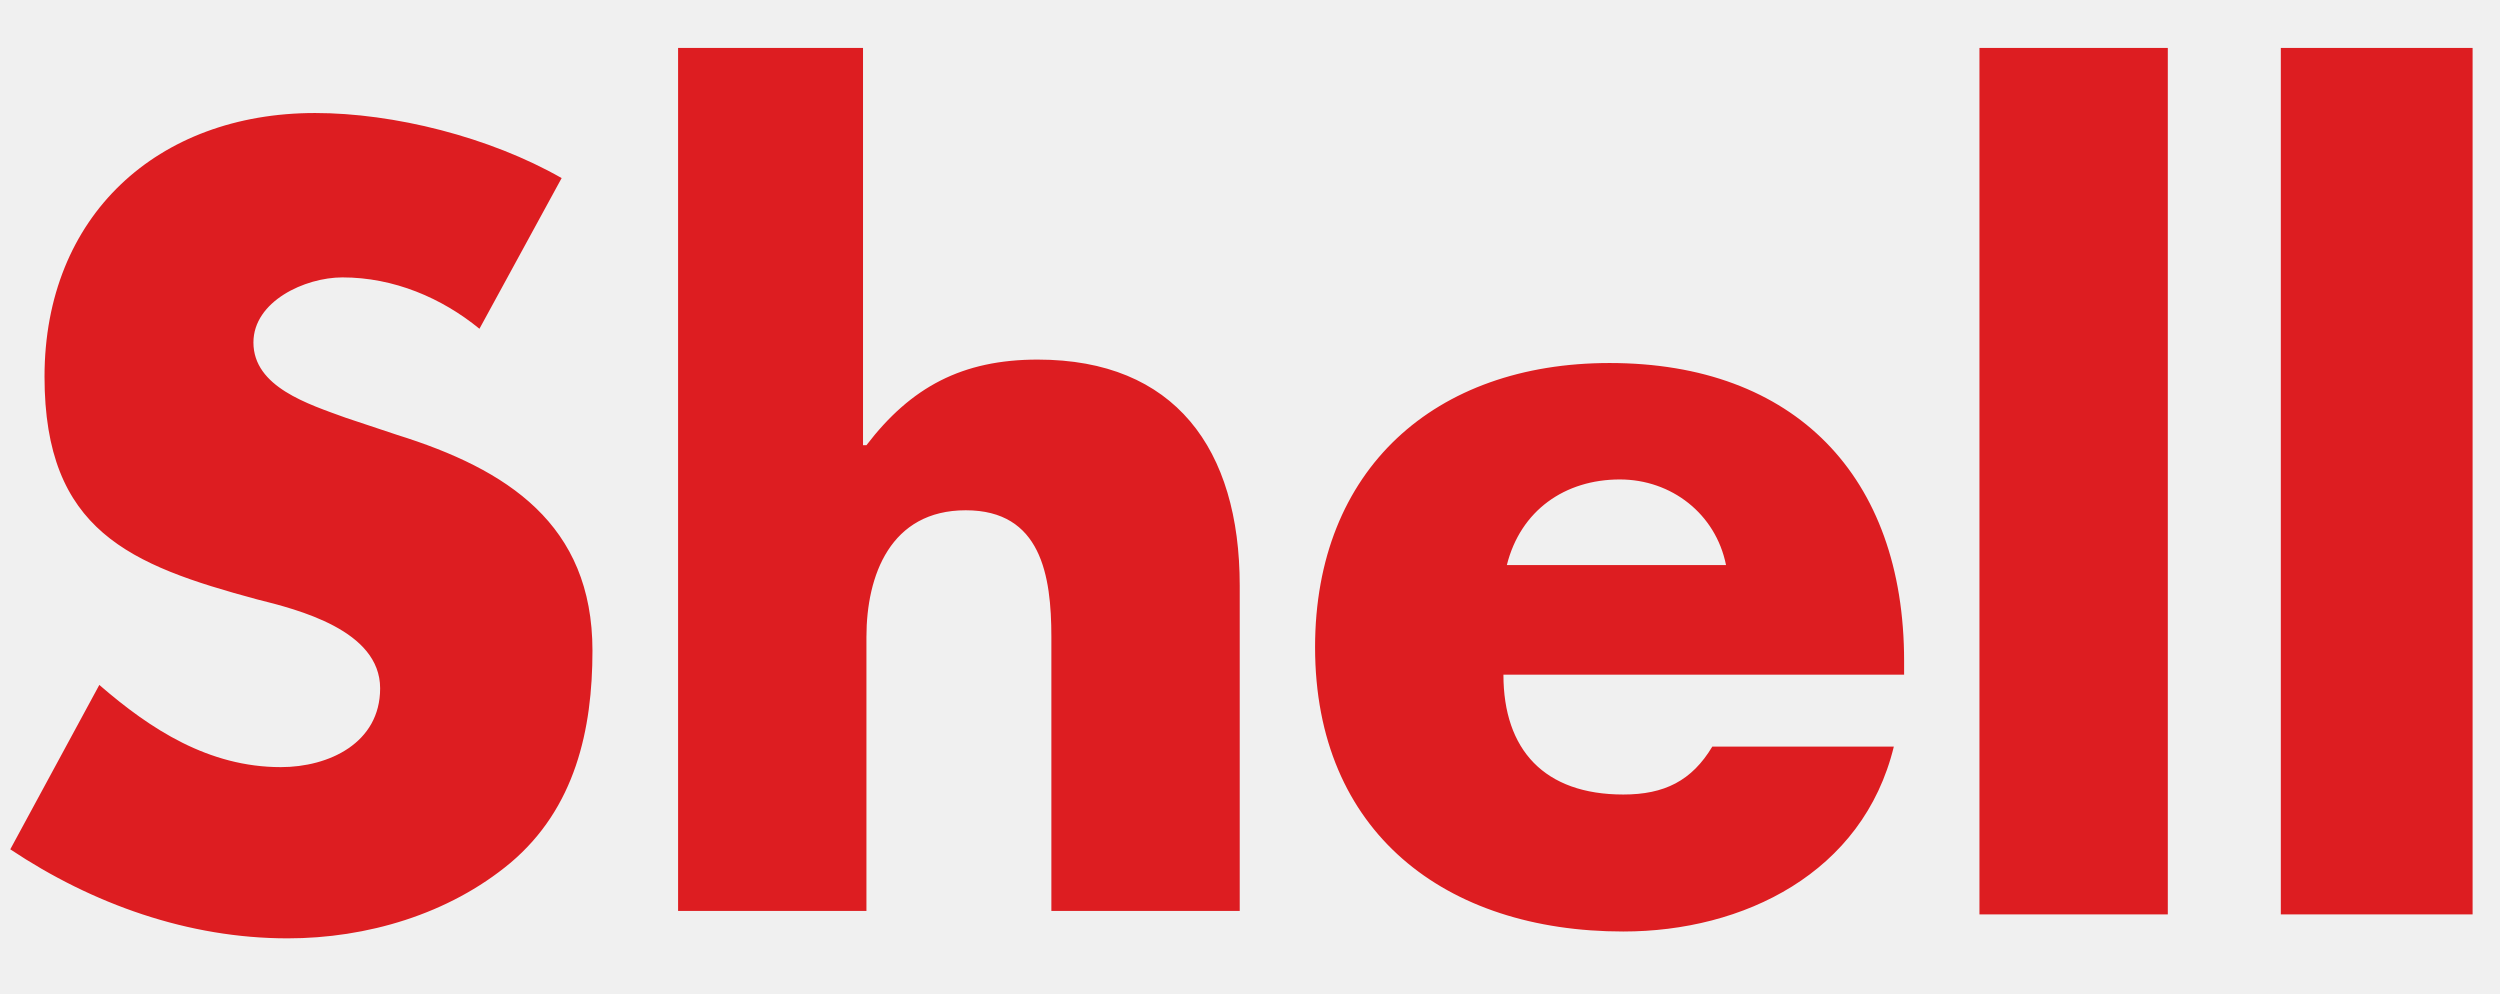
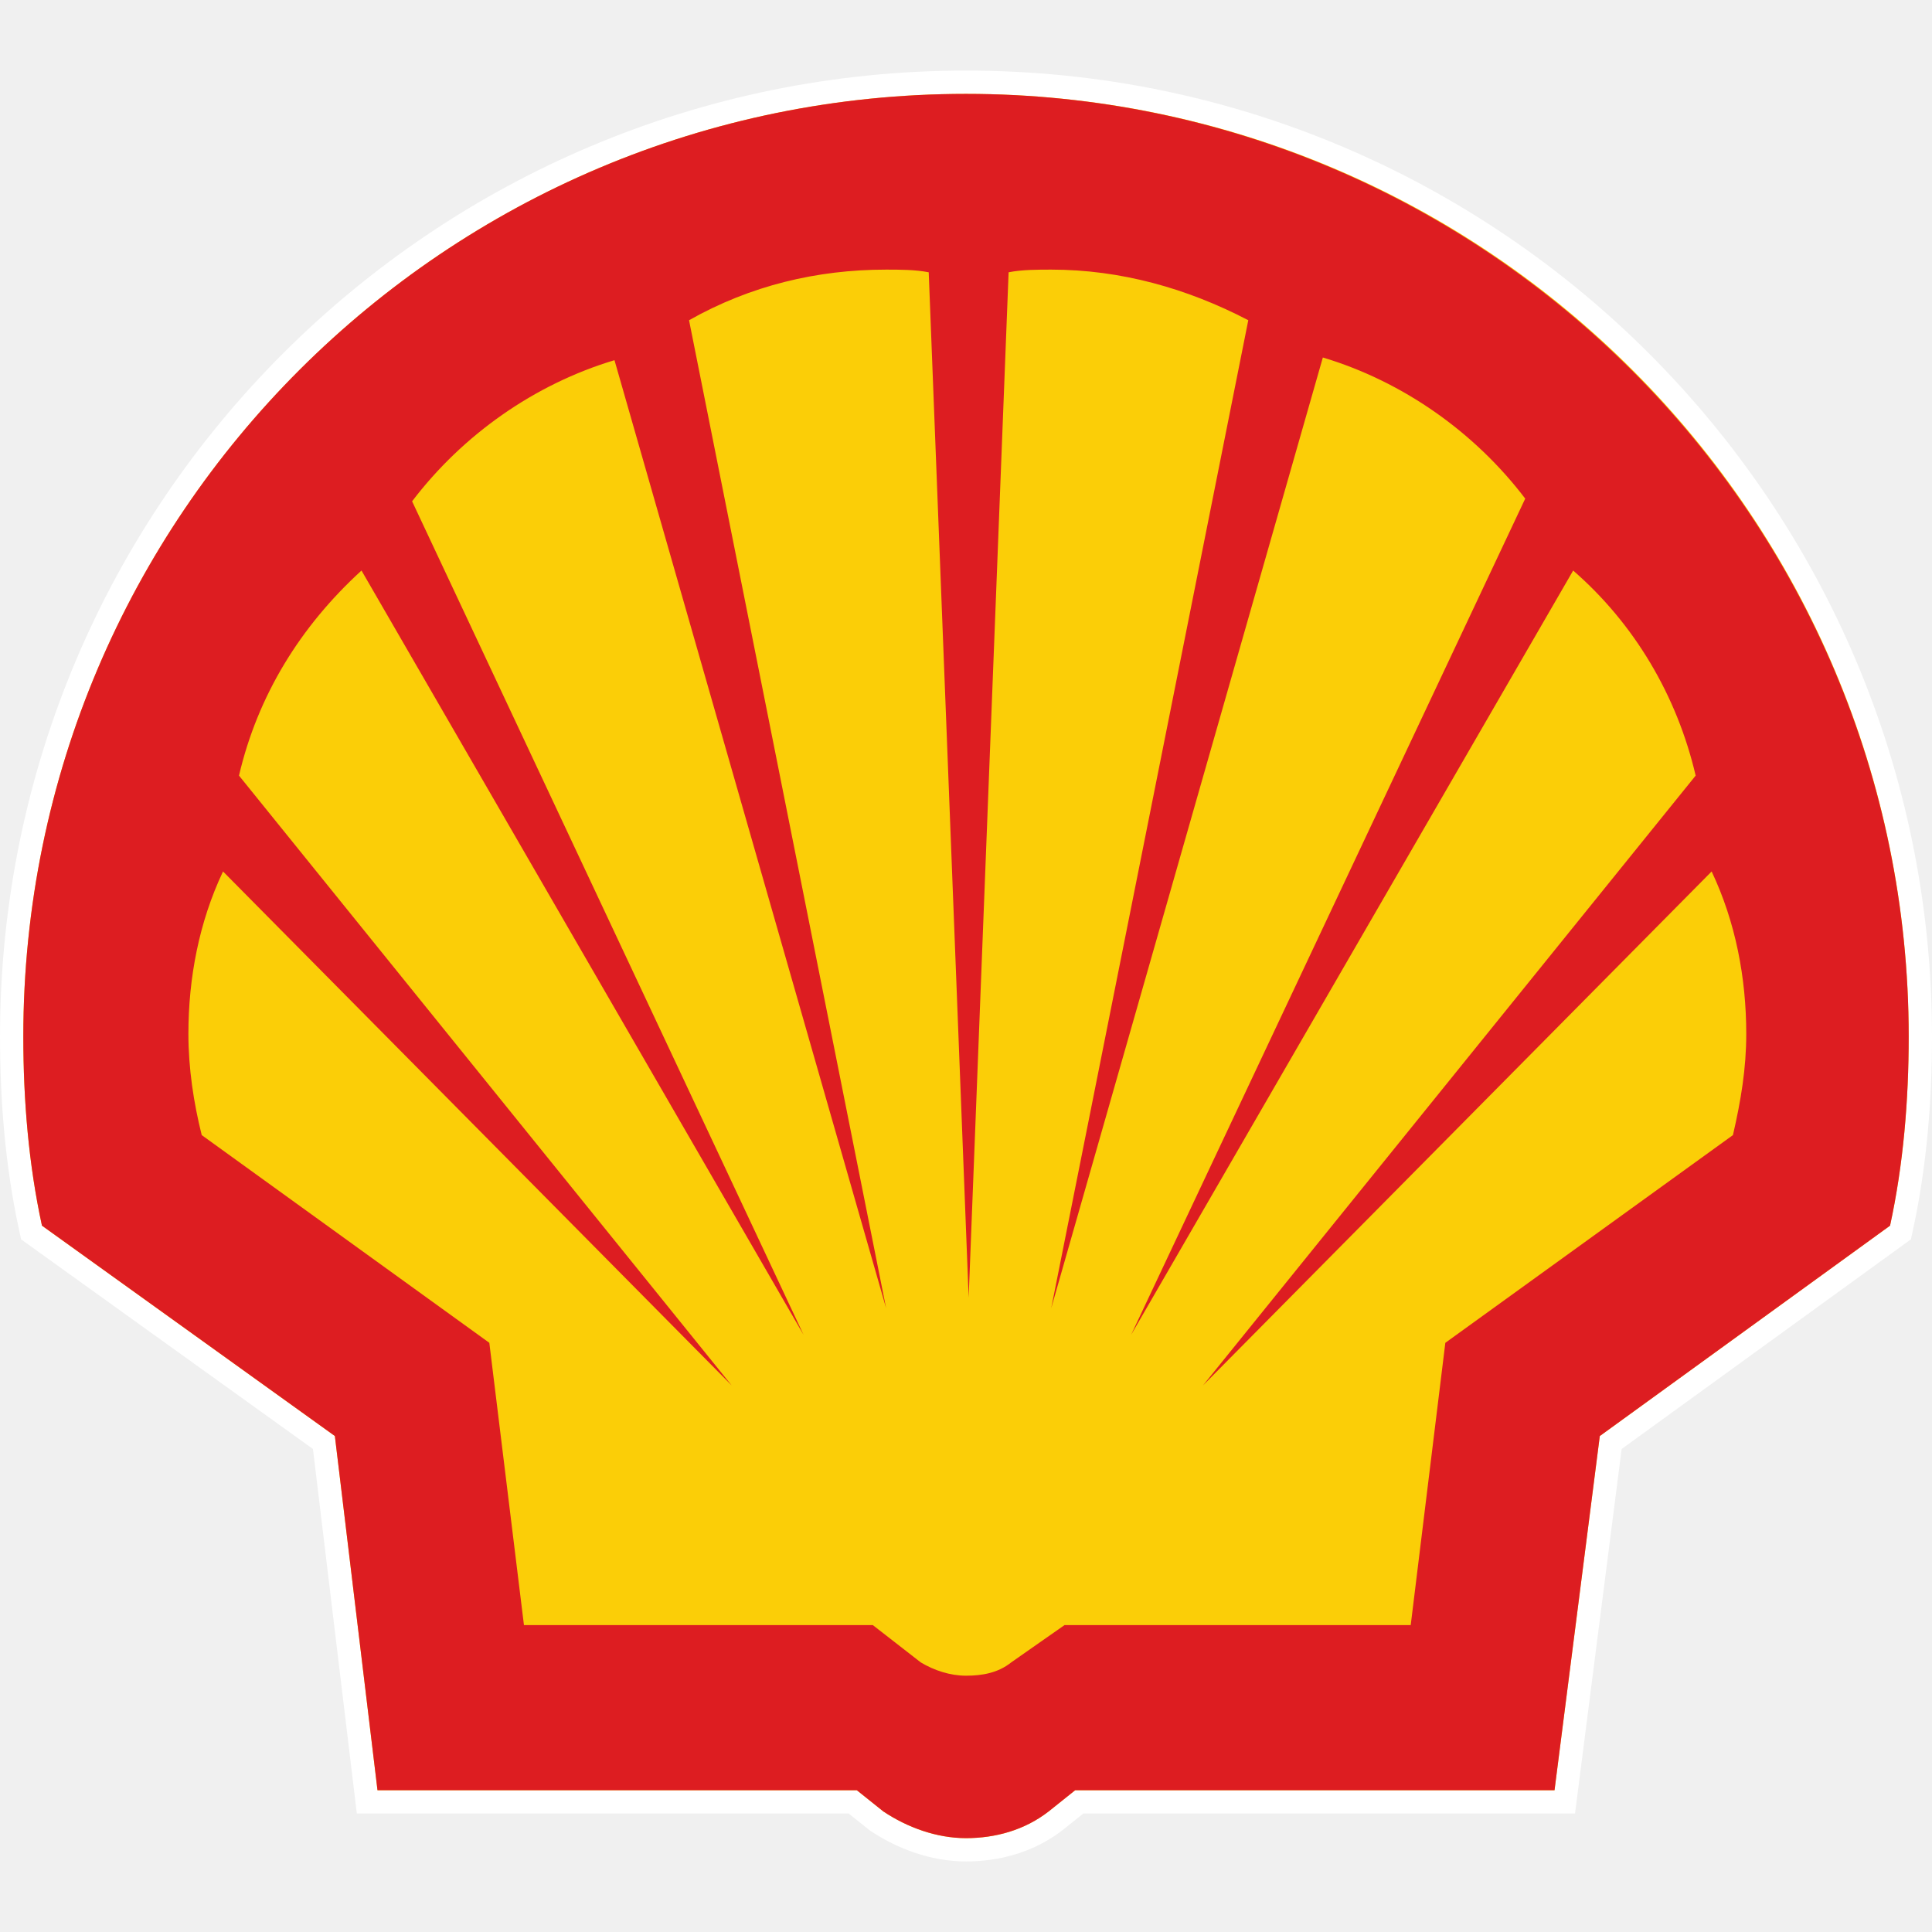
- <svg xmlns="http://www.w3.org/2000/svg" viewBox="112 0 73 29">
-   <path d="M126 9.6c-1.1-.9-2.5-1.5-4-1.5-1.1 0-2.6.7-2.6 1.9 0 1.3 1.6 1.8 2.7 2.2l1.5.5c3.2 1 5.7 2.6 5.7 6.3 0 2.3-.5 4.6-2.4 6.2-1.8 1.5-4.2 2.2-6.5 2.2-2.9 0-5.7-1-8.1-2.6l2.6-4.8c1.5 1.3 3.2 2.4 5.3 2.4 1.4 0 2.9-.7 2.9-2.3 0-1.7-2.4-2.3-3.6-2.6-3.7-1-6.2-2-6.2-6.5 0-4.7 3.3-7.7 7.9-7.7 2.3 0 5.1.7 7.2 1.9zM137.2 1.4V13h.1c1.3-1.7 2.8-2.5 5-2.5 4 0 5.9 2.6 5.9 6.6v9.5h-5.5v-8c0-1.8-.3-3.7-2.5-3.7s-2.9 1.9-2.9 3.7v8h-5.5V1.4zM167.6 19.7h-11.7c0 2.2 1.2 3.5 3.5 3.5 1.2 0 2-.4 2.6-1.4h5.3c-.9 3.7-4.4 5.4-7.9 5.4-5.2 0-9-2.9-9-8.3 0-5.2 3.5-8.3 8.6-8.3 5.4 0 8.6 3.3 8.6 8.7zm-5.2-3.2c-.3-1.5-1.6-2.5-3.1-2.5-1.6 0-2.9.9-3.3 2.5zM169.8 1.4h5.5v25.3h-5.5zM178.6 1.4h5.6v25.3h-5.6z" fill="#dd1d21" />
+ <svg xmlns="http://www.w3.org/2000/svg" width="16" height="16" viewBox="0 0 128 128">
+   <path fill="none" d="M-12.1.3h141.7V142H-12.1z" />
+   <path d="M56.766 118.605H25.01L22.186 95.14 2.78 81.202c-.882-4.058-1.235-8.292-1.235-12.527C1.544 34.095 29.596 6.22 64 6.22c34.58 0 62.456 28.052 62.456 62.456 0 4.235-.353 8.469-1.235 12.527l-19.23 13.938-3 23.465H71.234l-1.765 1.411c-1.588 1.235-3.528 1.765-5.469 1.765-1.94 0-3.881-.706-5.47-1.765l-1.764-1.411z" fill="none" stroke="#fff" stroke-width="3.088" stroke-miterlimit="40" />
+   <path d="M56.766 118.605H25.01L22.186 95.14 2.78 81.202c-.882-4.058-1.235-8.292-1.235-12.527C1.544 34.095 29.596 6.22 64 6.22c34.58 0 62.456 28.052 62.456 62.456 0 4.235-.353 8.469-1.235 12.527l-19.23 13.938-3 23.465H71.234l-1.765 1.411c-1.588 1.235-3.528 1.765-5.469 1.765-1.94 0-3.881-.706-5.47-1.765l-1.764-1.411z" fill="#fbce07" />
+   <path d="M56.766 118.605H25.01L22.186 95.14 2.78 81.202c-.882-4.058-1.235-8.292-1.235-12.527C1.544 34.095 29.596 6.22 64 6.22s62.456 28.052 62.456 62.456c0 4.235-.353 8.469-1.235 12.527l-19.23 13.938-3 23.465H71.234l-1.765 1.411c-1.588 1.235-3.528 1.765-5.469 1.765-1.94 0-3.881-.706-5.47-1.765l-1.764-1.411zm1.059-10.939H34.713l-2.294-18.701-19.054-13.762c-.53-2.117-.883-4.41-.883-6.704 0-3.705.706-7.41 2.294-10.762l33.698 34.05-32.64-40.402c1.236-5.293 4.058-9.88 8.116-13.585l29.288 50.635-25.935-55.222c3.352-4.41 8.115-7.763 13.408-9.35L58.707 86.67 45.651 21.216c4.058-2.294 8.469-3.353 13.056-3.353.882 0 1.94 0 2.823.177l2.646 67.925 2.647-67.925c.882-.177 1.94-.177 2.823-.177 4.587 0 8.998 1.235 13.056 3.353L69.646 86.67l17.996-62.985c5.293 1.587 10.056 4.94 13.408 9.35l-26.111 55.4L104.226 37.8c4.058 3.529 6.88 8.292 8.116 13.585l-32.64 40.403L113.4 57.737c1.588 3.352 2.294 7.057 2.294 10.762 0 2.293-.353 4.41-.882 6.704L95.757 88.965l-2.293 18.701H70.528l-3.529 2.47c-.882.706-1.94.883-2.999.883-1.059 0-2.117-.353-3-.883l-3.175-2.47z" fill="#dd1d21" fill-rule="evenodd" />
</svg>
